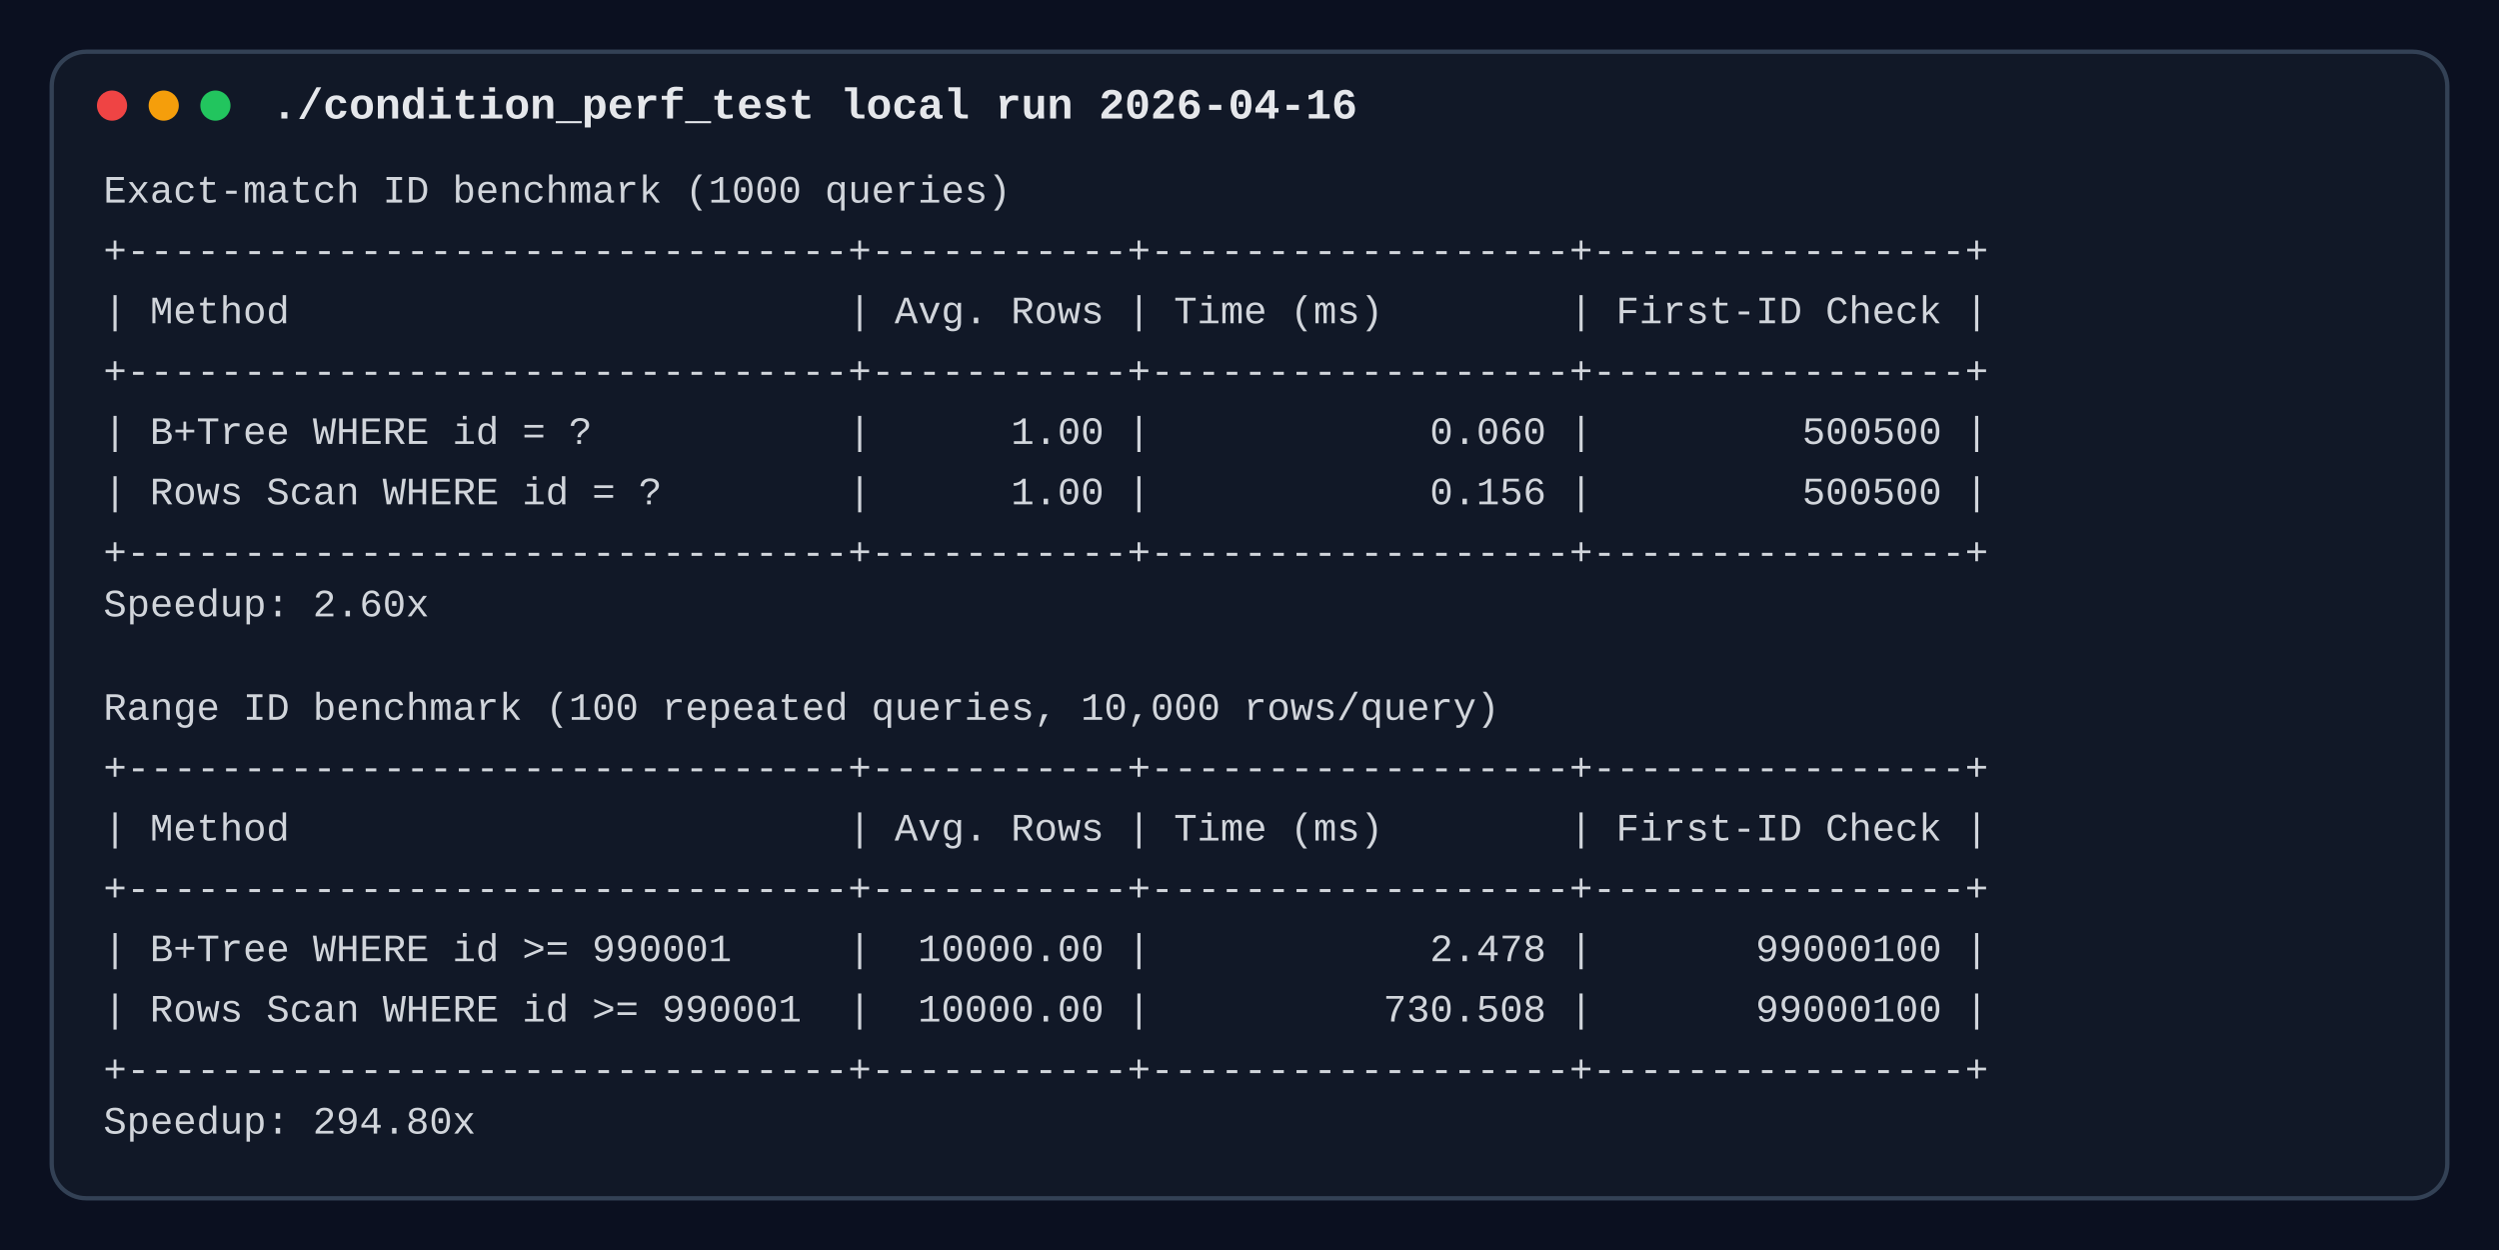
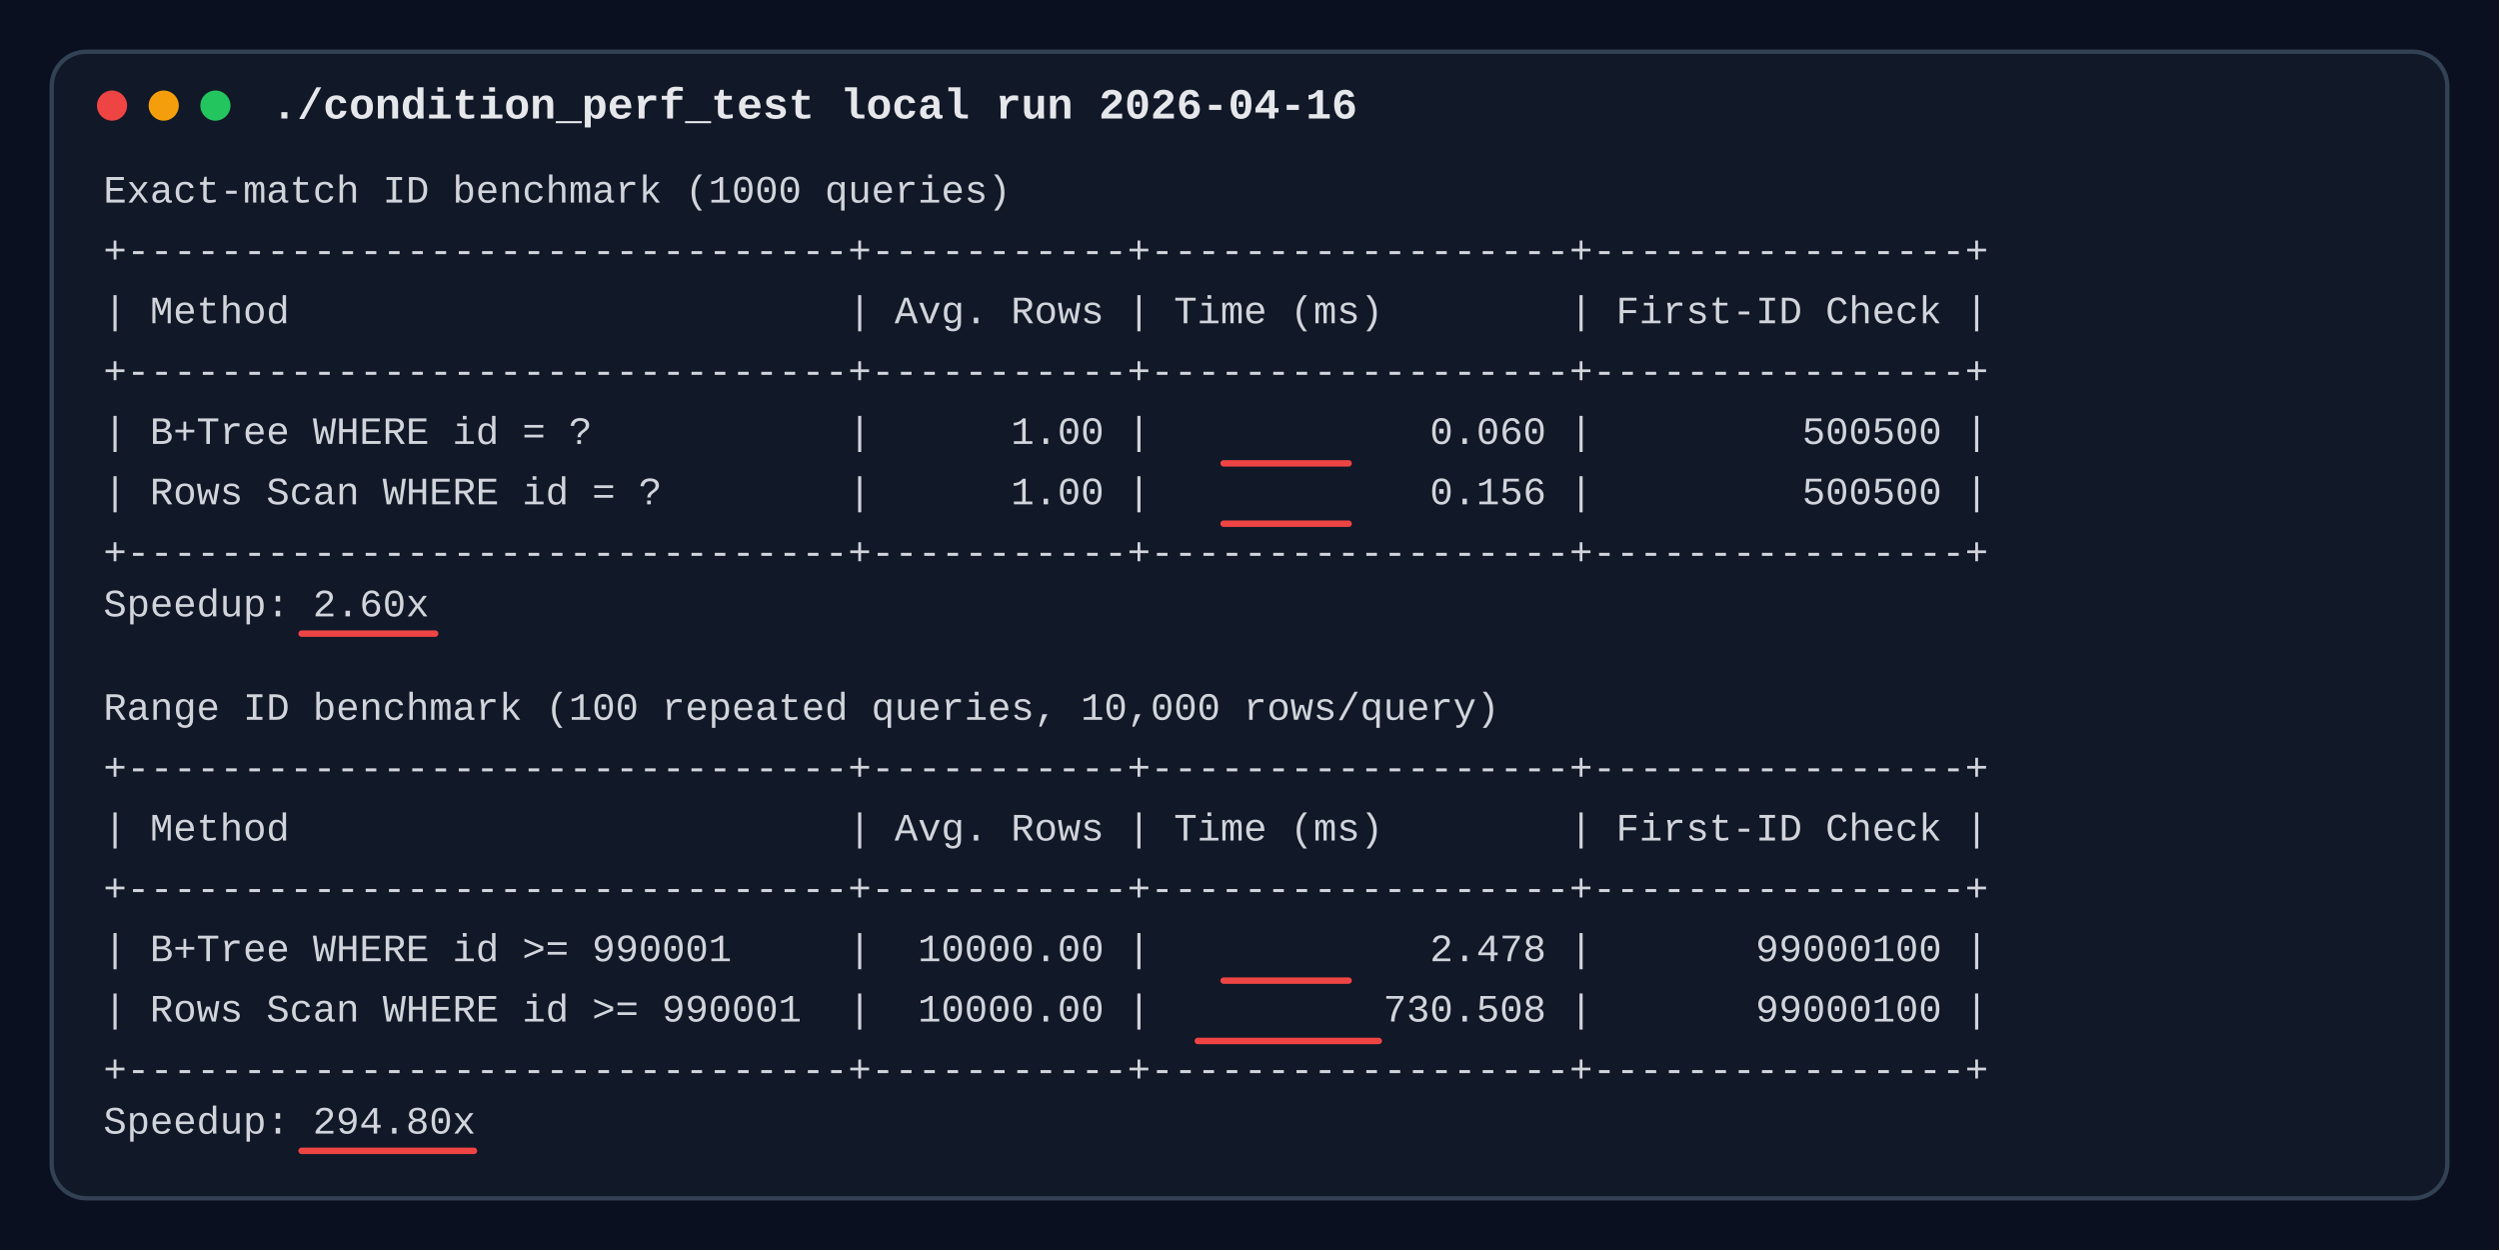
<svg xmlns="http://www.w3.org/2000/svg" width="1160" height="580" viewBox="0 0 1160 580">
  <style>
    .frame { fill: #111827; stroke: #334155; stroke-width: 2; }
    .title { fill: #e5e7eb; font: 600 20px "SFMono-Regular", Consolas, "Liberation Mono", Menlo, monospace; }
    .line { fill: #d1d5db; font: 18px "SFMono-Regular", Consolas, "Liberation Mono", Menlo, monospace; }
+     .accent { stroke: #ef4444; stroke-width: 3; stroke-linecap: round; }
  </style>
  <rect width="1160" height="580" fill="#0b1020" />
  <rect x="24" y="24" width="1112" height="532" rx="16" class="frame" />
  <circle cx="52" cy="49" r="7" fill="#ef4444" />
  <circle cx="76" cy="49" r="7" fill="#f59e0b" />
  <circle cx="100" cy="49" r="7" fill="#22c55e" />
  <text x="126" y="55" class="title">./condition_perf_test  local run  2026-04-16</text>
  <text x="48" y="94" class="line" xml:space="preserve">Exact-match ID benchmark (1000 queries)</text>
  <text x="48" y="122" class="line" xml:space="preserve">+-------------------------------+-----------+------------------+----------------+</text>
  <text x="48" y="150" class="line" xml:space="preserve">| Method                        | Avg. Rows | Time (ms)        | First-ID Check |</text>
  <text x="48" y="178" class="line" xml:space="preserve">+-------------------------------+-----------+------------------+----------------+</text>
  <text x="48" y="206" class="line" xml:space="preserve">| B+Tree WHERE id = ?           |      1.00 |            0.060 |         500500 |</text>
  <text x="48" y="234" class="line" xml:space="preserve">| Rows Scan WHERE id = ?        |      1.00 |            0.156 |         500500 |</text>
  <text x="48" y="262" class="line" xml:space="preserve">+-------------------------------+-----------+------------------+----------------+</text>
  <text x="48" y="286" class="line" xml:space="preserve">Speedup: 2.60x</text>
  <text x="48" y="334" class="line" xml:space="preserve">Range ID benchmark (100 repeated queries, 10,000 rows/query)</text>
  <text x="48" y="362" class="line" xml:space="preserve">+-------------------------------+-----------+------------------+----------------+</text>
  <text x="48" y="390" class="line" xml:space="preserve">| Method                        | Avg. Rows | Time (ms)        | First-ID Check |</text>
  <text x="48" y="418" class="line" xml:space="preserve">+-------------------------------+-----------+------------------+----------------+</text>
  <text x="48" y="446" class="line" xml:space="preserve">| B+Tree WHERE id &gt;= 990001     |  10000.00 |            2.478 |       99000100 |</text>
  <text x="48" y="474" class="line" xml:space="preserve">| Rows Scan WHERE id &gt;= 990001  |  10000.00 |          730.508 |       99000100 |</text>
  <text x="48" y="502" class="line" xml:space="preserve">+-------------------------------+-----------+------------------+----------------+</text>
  <text x="48" y="526" class="line" xml:space="preserve">Speedup: 294.80x</text>
+   <line x1="568" y1="215" x2="626" y2="215" class="accent" />
+   <line x1="568" y1="243" x2="626" y2="243" class="accent" />
+   <line x1="140" y1="294" x2="202" y2="294" class="accent" />
+   <line x1="568" y1="455" x2="626" y2="455" class="accent" />
+   <line x1="556" y1="483" x2="640" y2="483" class="accent" />
+   <line x1="140" y1="534" x2="220" y2="534" class="accent" />
</svg>
